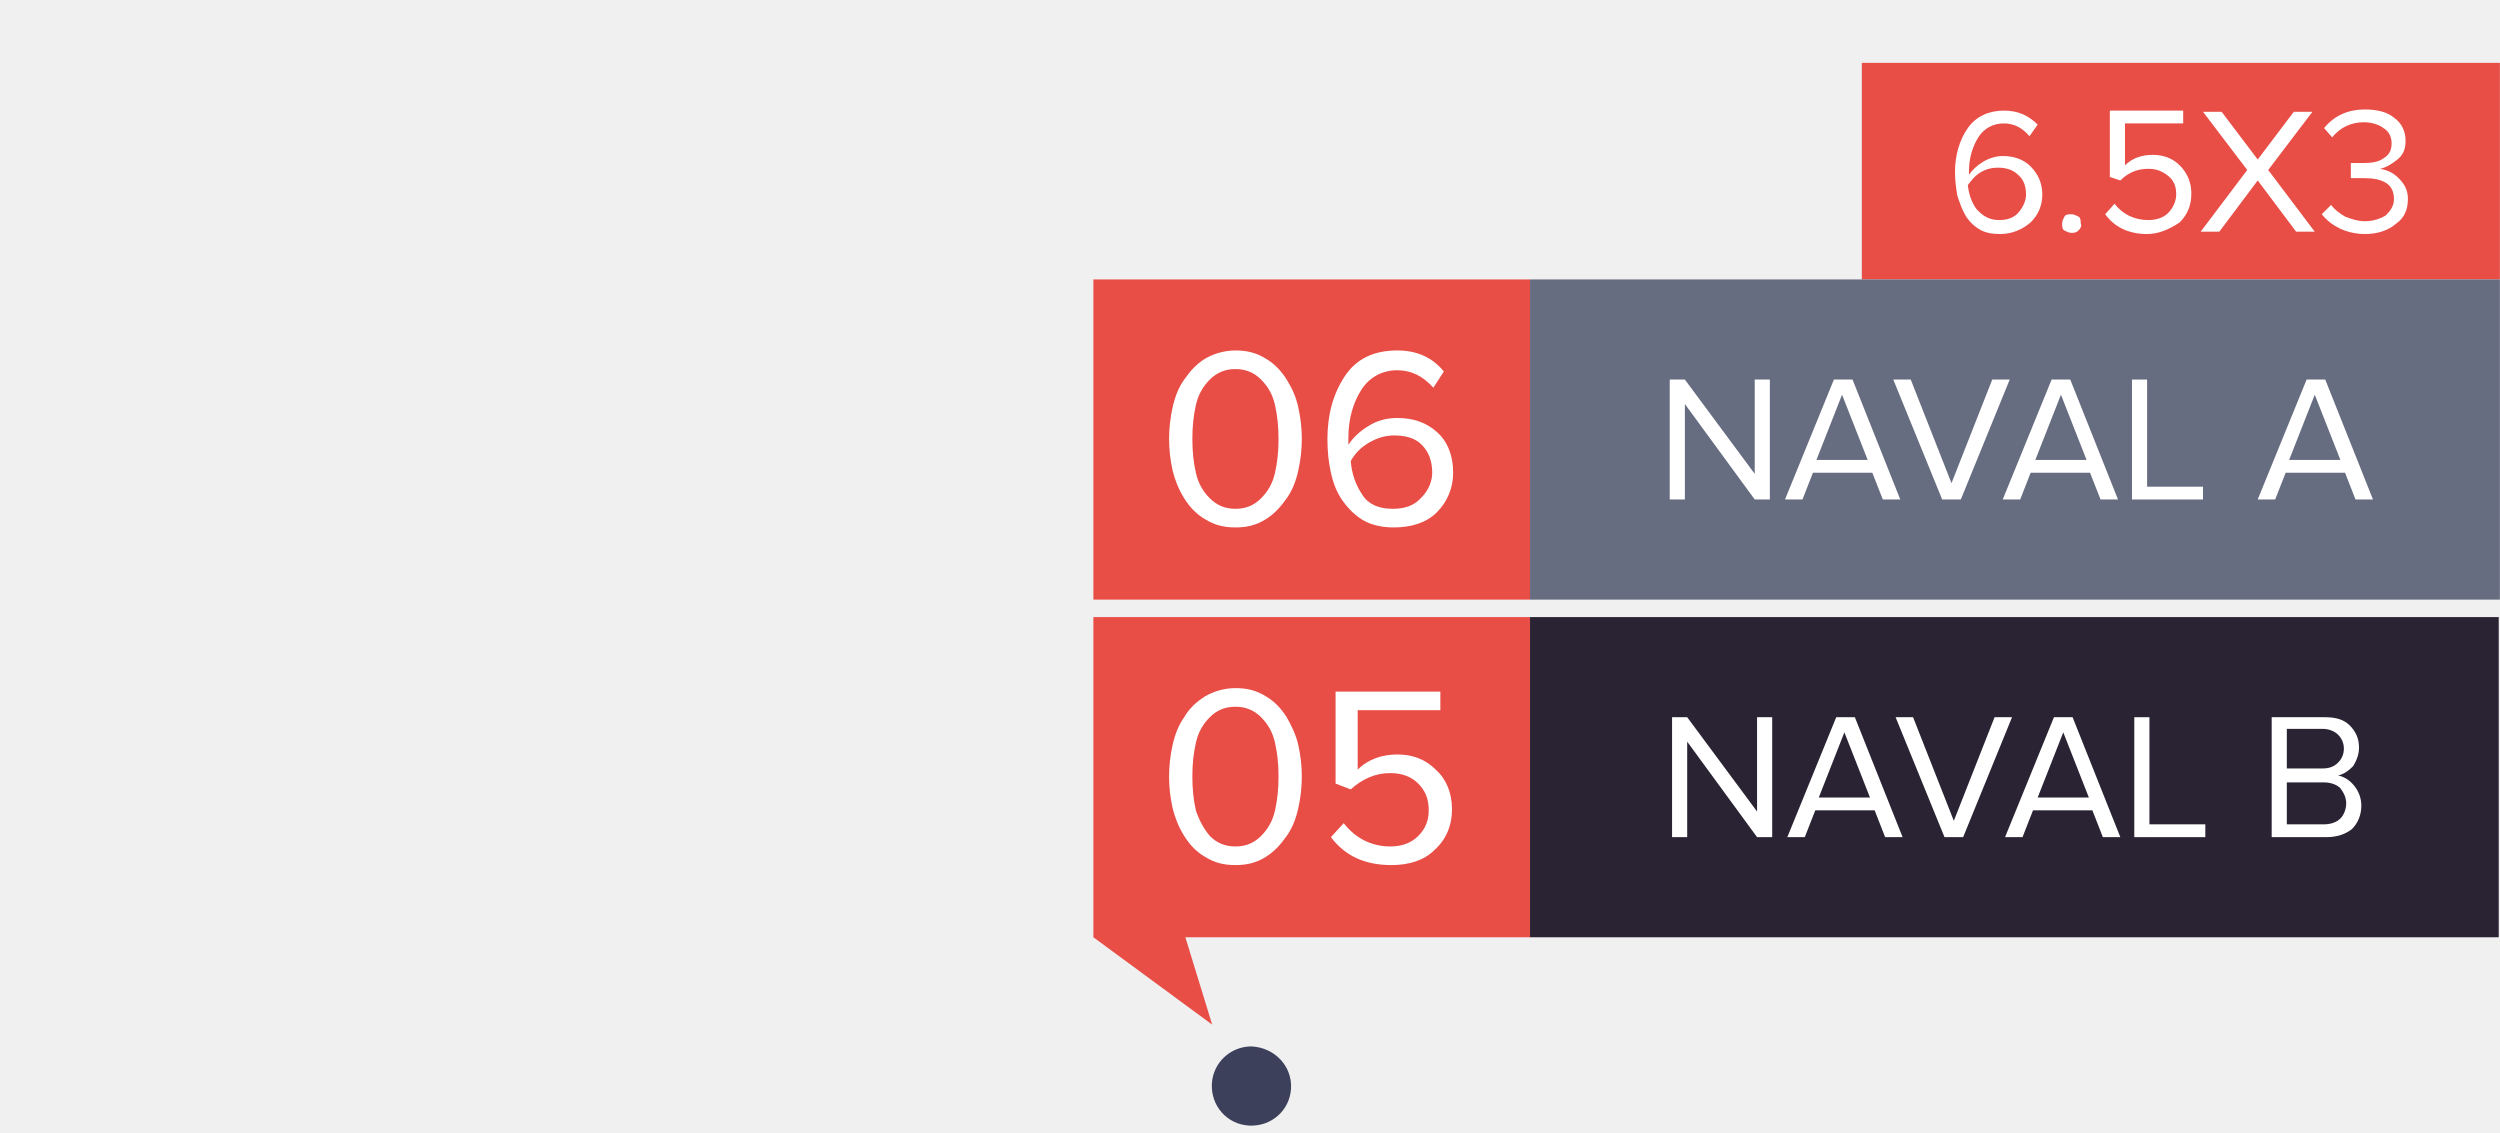
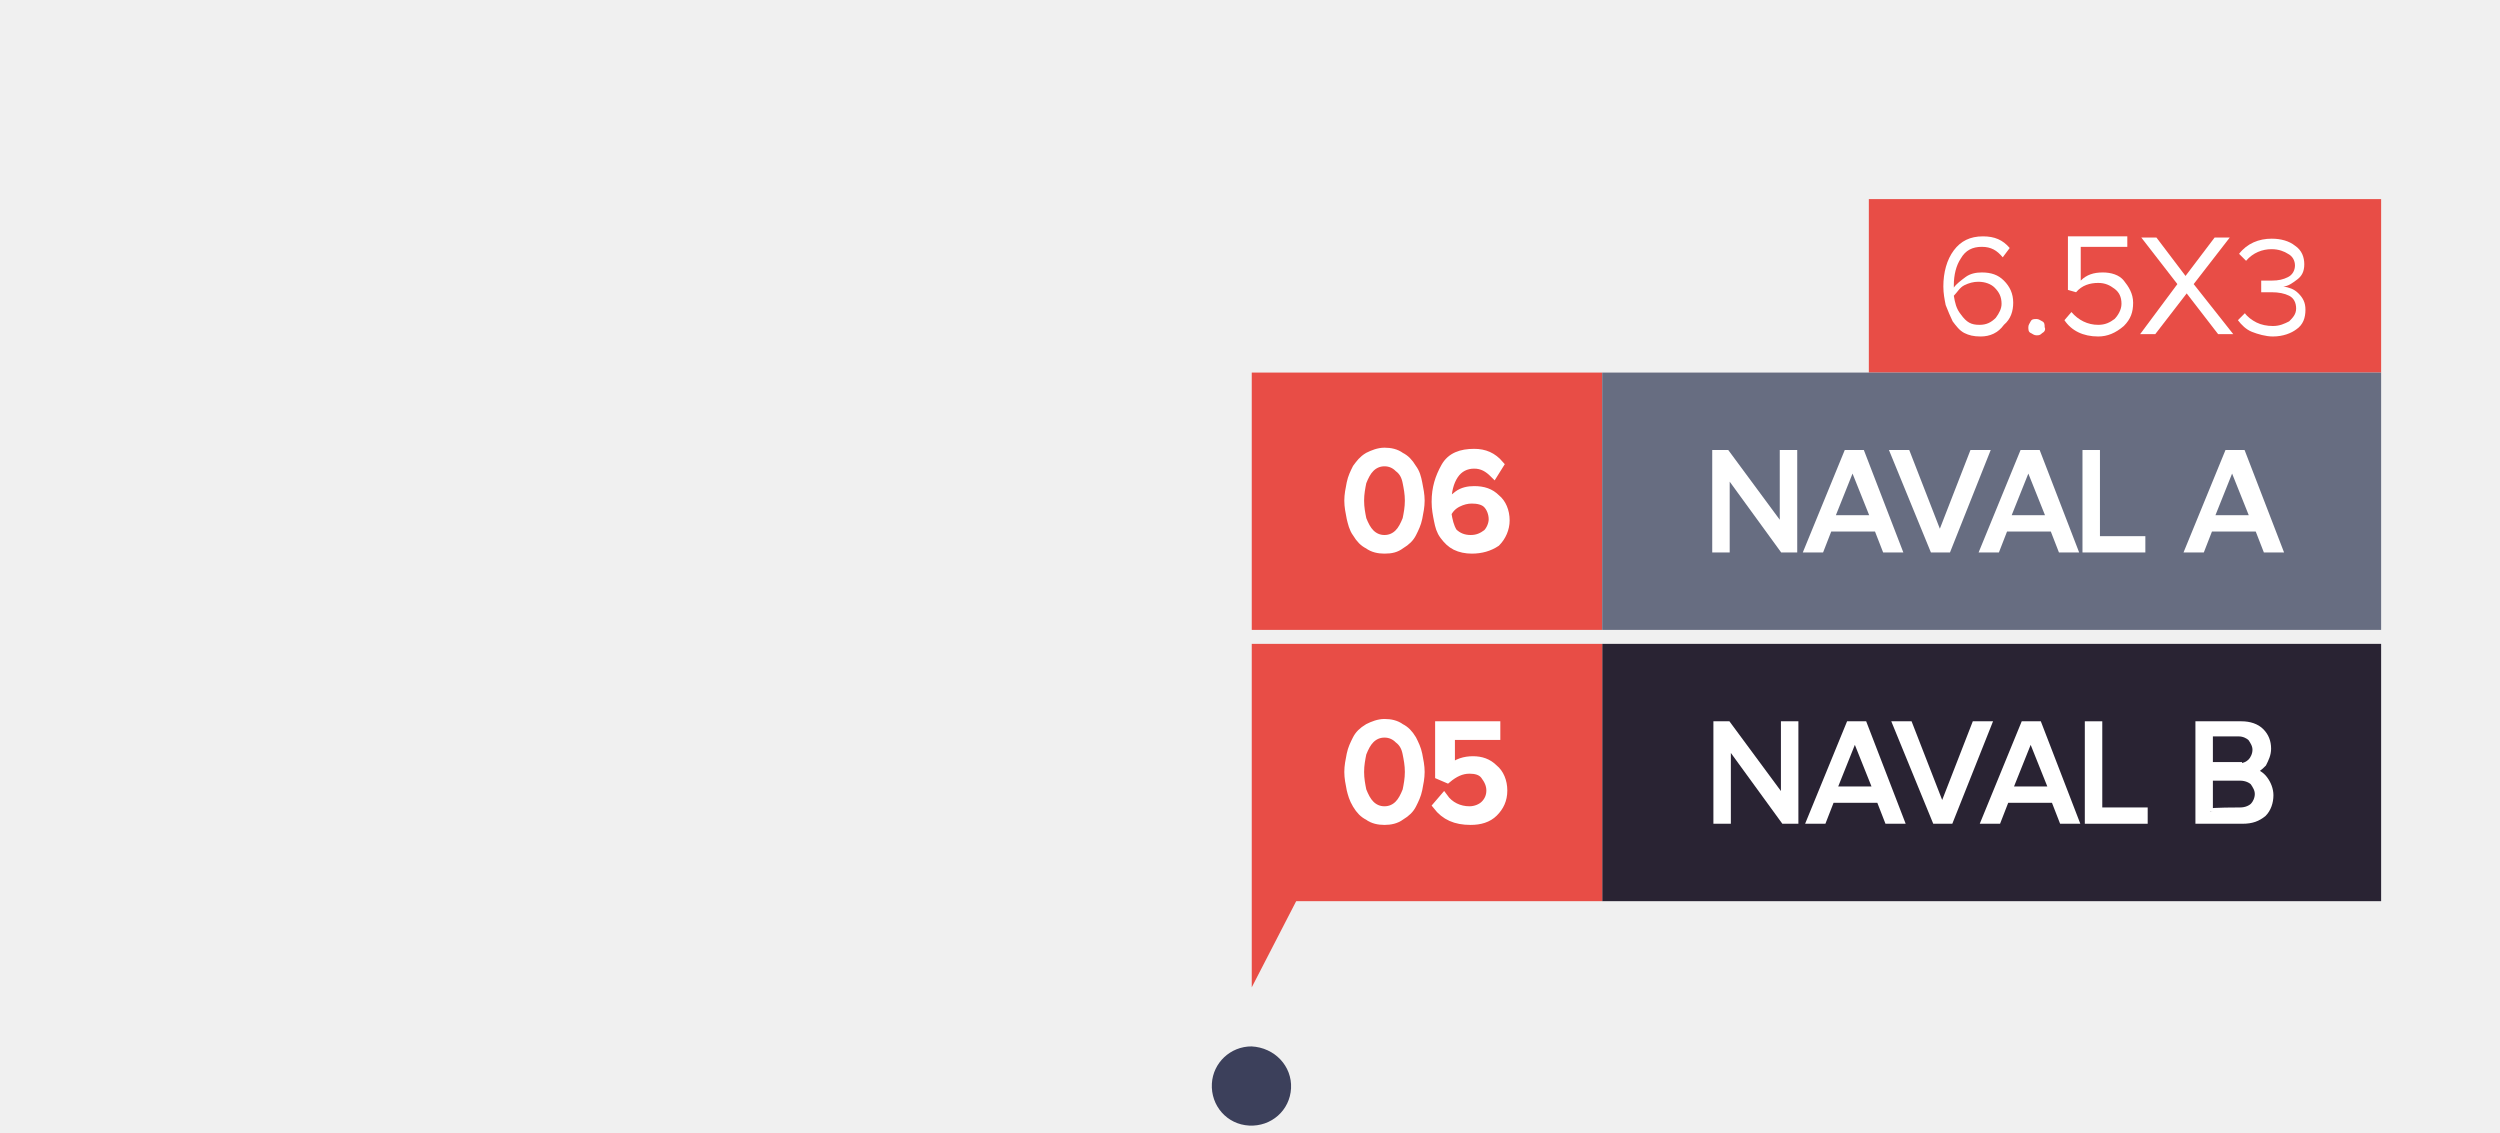
<svg xmlns="http://www.w3.org/2000/svg" version="1.1" id="Layer_1" width="214.664" height="97.275" x="0px" y="0px" viewBox="0 0 214.7 97.3" style="enable-background:new 0 0 214.7 97.3;" xml:space="preserve">
  <style type="text/css">
	.st0{opacity:0.92;fill:#2D314E;enable-background:new    ;}
	.st1{fill:none;}
	.st2{fill:#E84D46;}
	.st3{fill:#676D81;}
	.st4{fill:#292333;}
- 	.st5{fill:#FFFFFF;}
+ 	.st5{fill:#FFFFFF;stroke:#FFFFFF;stroke-width:0.7;stroke-miterlimit:10;}
+ 	.st6{fill:#FFFFFF;}
+ 	.st7{fill:#FFFFFF;stroke:#FFFFFF;stroke-width:0.5;stroke-miterlimit:10;}
</style>
  <g id="_24_julho_novo" transform="translate(200.275 451.873)">
    <path id="Path_11" class="st0" d="M-89.4-358.4c-0.1,1.9-1.7,3.3-3.6,3.2s-3.3-1.7-3.2-3.6c0.1-1.8,1.6-3.2,3.4-3.2   C-90.8-361.9-89.3-360.3-89.4-358.4z" />
  </g>
  <g id="naval" transform="translate(-131 -1430.655)">
    <rect id="Rectangle_50" x="131" y="1461" class="st1" width="84" height="37" />
  </g>
-   <rect x="93.9" y="24" class="st2" width="37.5" height="27.5" />
+   <rect x="107.5" y="32" class="st2" width="30.1" height="22.1" />
  <g>
-     <rect x="159.9" y="5.4" class="st2" width="54.8" height="18.6" />
+     <rect x="160.5" y="17.1" class="st2" width="44" height="14.9" />
  </g>
-   <rect x="131.4" y="24" class="st3" width="83.3" height="27.5" />
+   <rect x="137.6" y="32" class="st3" width="66.9" height="22.1" />
  <g>
-     <rect x="131.4" y="53" class="st4" width="83.2" height="27.5" />
+     <rect x="137.6" y="55.3" class="st4" width="66.9" height="22.1" />
  </g>
-   <rect x="93.9" y="53" class="st2" width="37.5" height="27.5" />
-   <polygon class="st2" points="93.9,80.5 104.1,88 101,77.9 " />
+   <rect x="107.5" y="55.3" class="st2" width="30.1" height="22.1" />
+   <polygon class="st2" points="107.5,77.4 107.5,84.8 112.4,75.3 " />
  <g>
-     <path class="st5" d="M106.1,45.3c-1,0-1.8-0.2-2.6-0.7c-0.7-0.4-1.3-1-1.8-1.8s-0.8-1.6-1-2.4c-0.2-0.9-0.3-1.8-0.3-2.7   c0-0.9,0.1-1.8,0.3-2.7c0.2-0.9,0.5-1.7,1-2.4s1-1.3,1.8-1.8c0.7-0.4,1.6-0.7,2.6-0.7c1,0,1.8,0.2,2.6,0.7c0.7,0.4,1.3,1,1.8,1.8   s0.8,1.5,1,2.4c0.2,0.9,0.3,1.8,0.3,2.7c0,0.9-0.1,1.8-0.3,2.7c-0.2,0.9-0.5,1.7-1,2.4s-1,1.3-1.8,1.8   C107.9,45.1,107.1,45.3,106.1,45.3z M103.9,42.8c0.6,0.6,1.3,0.9,2.2,0.9c0.9,0,1.6-0.3,2.2-0.9c0.6-0.6,1-1.3,1.2-2.2   c0.2-0.9,0.3-1.8,0.3-2.9c0-1.1-0.1-2-0.3-2.9c-0.2-0.9-0.6-1.6-1.2-2.2c-0.6-0.6-1.3-0.9-2.2-0.9c-0.9,0-1.6,0.3-2.2,0.9   c-0.6,0.6-1,1.3-1.2,2.2c-0.2,0.9-0.3,1.8-0.3,2.9c0,1.1,0.1,2,0.3,2.9C102.9,41.5,103.3,42.2,103.9,42.8z" />
-     <path class="st5" d="M119.7,45.3c-1,0-1.9-0.2-2.6-0.6c-0.7-0.4-1.3-1-1.8-1.7s-0.8-1.5-1-2.4c-0.2-0.9-0.3-1.8-0.3-2.9   c0-2.1,0.5-3.9,1.5-5.4c1-1.5,2.5-2.2,4.5-2.2c1.7,0,3,0.6,4,1.8l-0.9,1.4c-0.9-1-1.9-1.5-3.1-1.5c-1.3,0-2.4,0.6-3.1,1.7   c-0.7,1.1-1.1,2.5-1.1,4.1v0.6c0.4-0.6,0.9-1.1,1.7-1.6c0.8-0.5,1.6-0.7,2.5-0.7c1.4,0,2.5,0.4,3.4,1.2c0.9,0.8,1.4,2,1.4,3.5   c0,1.3-0.5,2.5-1.4,3.4S121.2,45.3,119.7,45.3z M119.6,43.7c1.1,0,1.9-0.3,2.5-1c0.6-0.6,0.9-1.4,0.9-2.1c0-1-0.3-1.8-0.9-2.4   s-1.4-0.8-2.4-0.8c-0.7,0-1.4,0.2-2.1,0.6c-0.7,0.4-1.2,0.9-1.6,1.6c0.1,1.1,0.4,2,1,2.9C117.5,43.3,118.4,43.7,119.6,43.7z" />
+     <path class="st5" d="M118.9,47.2c-0.5,0-1-0.1-1.4-0.4c-0.4-0.2-0.7-0.5-1-1c-0.3-0.4-0.4-0.9-0.5-1.3c-0.1-0.5-0.2-1-0.2-1.5   s0.1-1,0.2-1.5c0.1-0.5,0.3-0.9,0.5-1.3c0.3-0.4,0.5-0.7,1-1c0.4-0.2,0.9-0.4,1.4-0.4s1,0.1,1.4,0.4c0.4,0.2,0.7,0.5,1,1   c0.3,0.4,0.4,0.8,0.5,1.3c0.1,0.5,0.2,1,0.2,1.5s-0.1,1-0.2,1.5s-0.3,0.9-0.5,1.3s-0.5,0.7-1,1C119.9,47.1,119.5,47.2,118.9,47.2z    M117.7,45.8c0.3,0.3,0.7,0.5,1.2,0.5s0.9-0.2,1.2-0.5c0.3-0.3,0.5-0.7,0.7-1.2c0.1-0.5,0.2-1,0.2-1.6c0-0.6-0.1-1.1-0.2-1.6   s-0.3-0.9-0.7-1.2c-0.3-0.3-0.7-0.5-1.2-0.5c-0.5,0-0.9,0.2-1.2,0.5c-0.3,0.3-0.5,0.7-0.7,1.2c-0.1,0.5-0.2,1-0.2,1.6   s0.1,1.1,0.2,1.6C117.2,45.1,117.4,45.5,117.7,45.8z" />
+     <path class="st5" d="M126.4,47.2c-0.5,0-1-0.1-1.4-0.3c-0.4-0.2-0.7-0.5-1-0.9c-0.3-0.4-0.4-0.8-0.5-1.3c-0.1-0.5-0.2-1-0.2-1.6   c0-1.2,0.3-2.1,0.8-3s1.4-1.2,2.5-1.2c0.9,0,1.6,0.3,2.2,1l-0.5,0.8c-0.5-0.5-1-0.8-1.7-0.8c-0.7,0-1.3,0.3-1.7,0.9   s-0.6,1.4-0.6,2.3v0.3c0.2-0.3,0.5-0.6,0.9-0.9c0.4-0.3,0.9-0.4,1.4-0.4c0.8,0,1.4,0.2,1.9,0.7c0.5,0.4,0.8,1.1,0.8,1.9   c0,0.7-0.3,1.4-0.8,1.9C127.9,47,127.2,47.2,126.4,47.2z M126.3,46.3c0.6,0,1-0.2,1.4-0.5c0.3-0.3,0.5-0.8,0.5-1.2   c0-0.5-0.2-1-0.5-1.3c-0.3-0.3-0.8-0.4-1.3-0.4c-0.4,0-0.8,0.1-1.2,0.3s-0.7,0.5-0.9,0.9c0.1,0.6,0.2,1.1,0.5,1.6   C125.2,46.1,125.7,46.3,126.3,46.3z" />
  </g>
  <g>
-     <path class="st5" d="M171.8,20.1c-0.7,0-1.3-0.1-1.8-0.4c-0.5-0.3-0.9-0.7-1.2-1.2s-0.5-1.1-0.7-1.7c-0.1-0.6-0.2-1.3-0.2-2   c0-1.5,0.4-2.8,1.1-3.8c0.7-1,1.8-1.5,3.1-1.5c1.2,0,2.1,0.4,2.9,1.2l-0.7,1c-0.6-0.7-1.3-1.1-2.2-1.1c-0.9,0-1.7,0.4-2.2,1.2   s-0.8,1.8-0.8,2.9V15c0.3-0.4,0.7-0.8,1.2-1.1c0.5-0.3,1.1-0.5,1.7-0.5c1,0,1.8,0.3,2.4,0.9c0.6,0.6,1,1.4,1,2.4   c0,0.9-0.3,1.7-1,2.4C173.7,19.7,172.8,20.1,171.8,20.1z M171.7,18.9c0.7,0,1.3-0.2,1.7-0.7c0.4-0.5,0.6-1,0.6-1.5   c0-0.7-0.2-1.3-0.7-1.7c-0.4-0.4-1-0.6-1.7-0.6c-0.5,0-1,0.1-1.5,0.4s-0.8,0.7-1.1,1.1c0.1,0.8,0.3,1.4,0.7,2   C170.3,18.6,170.9,18.9,171.7,18.9z" />
-     <path class="st5" d="M178.5,19.8c-0.2,0.2-0.4,0.2-0.6,0.2c-0.2,0-0.4-0.1-0.6-0.2s-0.2-0.4-0.2-0.6c0-0.2,0.1-0.4,0.2-0.6   s0.4-0.2,0.6-0.2c0.2,0,0.4,0.1,0.6,0.2s0.2,0.4,0.2,0.6C178.8,19.4,178.7,19.6,178.5,19.8z" />
-     <path class="st5" d="M184.4,20.1c-1.6,0-2.8-0.6-3.6-1.7l0.8-0.9c0.7,0.9,1.7,1.4,2.9,1.4c0.7,0,1.3-0.2,1.7-0.6s0.7-1,0.7-1.6   c0-0.7-0.2-1.2-0.7-1.6s-1-0.6-1.7-0.6c-0.9,0-1.7,0.3-2.4,1l-0.9-0.3V9.5h6.3v1.1h-5v3.6c0.6-0.6,1.4-0.9,2.4-0.9   c0.9,0,1.7,0.3,2.3,0.9c0.6,0.6,1,1.4,1,2.4c0,1-0.3,1.8-1,2.5C186.3,19.7,185.4,20.1,184.4,20.1z" />
-     <path class="st5" d="M198.8,19.9h-1.6l-3.3-4.4l-3.3,4.4H189l4-5.3l-3.8-5h1.6l3.1,4.1l3.1-4.1h1.6l-3.8,5L198.8,19.9z" />
-     <path class="st5" d="M203.1,20.1c-0.8,0-1.6-0.2-2.2-0.5c-0.6-0.3-1.1-0.7-1.5-1.2l0.8-0.8c0.3,0.4,0.7,0.7,1.2,1   c0.5,0.2,1.1,0.4,1.7,0.4c0.7,0,1.3-0.2,1.8-0.5c0.4-0.4,0.7-0.8,0.7-1.4c0-0.6-0.2-1.1-0.7-1.4c-0.5-0.3-1.1-0.4-1.9-0.4   c-0.6,0-1,0-1.1,0V14c0.1,0,0.5,0,1.1,0c0.7,0,1.3-0.1,1.7-0.4c0.5-0.3,0.7-0.7,0.7-1.3c0-0.5-0.2-1-0.7-1.3   c-0.4-0.3-1-0.5-1.7-0.5c-1,0-2,0.4-2.7,1.3l-0.7-0.8c0.9-1.1,2.1-1.6,3.5-1.6c1,0,1.9,0.2,2.5,0.7c0.7,0.5,1,1.2,1,2   c0,0.7-0.2,1.2-0.7,1.6c-0.5,0.4-1,0.7-1.5,0.8c0.6,0.1,1.1,0.3,1.6,0.8s0.8,1,0.8,1.8c0,0.9-0.3,1.6-1,2.1   C205.1,19.8,204.2,20.1,203.1,20.1z" />
+     <path class="st6" d="M170.1,28.9c-0.6,0-1-0.1-1.4-0.3c-0.4-0.2-0.7-0.6-1-1c-0.2-0.4-0.4-0.9-0.6-1.4c-0.1-0.5-0.2-1-0.2-1.6   c0-1.2,0.3-2.3,0.9-3.1c0.6-0.8,1.4-1.2,2.5-1.2c1,0,1.7,0.3,2.3,1l-0.6,0.8c-0.5-0.6-1-0.9-1.8-0.9s-1.4,0.3-1.8,1   c-0.4,0.6-0.6,1.4-0.6,2.3v0.2c0.2-0.3,0.6-0.6,1-0.9s0.9-0.4,1.4-0.4c0.8,0,1.4,0.2,1.9,0.7c0.5,0.5,0.8,1.1,0.8,1.9   c0,0.7-0.2,1.4-0.8,1.9C171.6,28.6,170.9,28.9,170.1,28.9z M170,27.9c0.6,0,1-0.2,1.4-0.6c0.3-0.4,0.5-0.8,0.5-1.2   c0-0.6-0.2-1-0.6-1.4c-0.3-0.3-0.8-0.5-1.4-0.5c-0.4,0-0.8,0.1-1.2,0.3c-0.4,0.2-0.6,0.6-0.9,0.9c0.1,0.6,0.2,1.1,0.6,1.6   C168.9,27.7,169.3,27.9,170,27.9z" />
+     <path class="st6" d="M175.4,28.6c-0.2,0.2-0.3,0.2-0.5,0.2s-0.3-0.1-0.5-0.2c-0.2-0.1-0.2-0.3-0.2-0.5c0-0.2,0.1-0.3,0.2-0.5   c0.1-0.2,0.3-0.2,0.5-0.2c0.2,0,0.3,0.1,0.5,0.2c0.2,0.1,0.2,0.3,0.2,0.5C175.7,28.3,175.6,28.5,175.4,28.6z" />
+     <path class="st6" d="M180.2,28.9c-1.3,0-2.3-0.5-2.9-1.4l0.6-0.7c0.6,0.7,1.4,1.1,2.3,1.1c0.6,0,1-0.2,1.4-0.5   c0.3-0.3,0.6-0.8,0.6-1.3c0-0.6-0.2-1-0.6-1.3c-0.4-0.3-0.8-0.5-1.4-0.5c-0.7,0-1.4,0.2-1.9,0.8l-0.7-0.2v-4.6h5.1v0.9h-4v2.9   c0.5-0.5,1.1-0.7,1.9-0.7c0.7,0,1.4,0.2,1.8,0.7s0.8,1.1,0.8,1.9c0,0.8-0.2,1.4-0.8,2C181.7,28.6,181,28.9,180.2,28.9z" />
+     <path class="st6" d="M191.8,28.7h-1.3l-2.7-3.5l-2.7,3.5h-1.3l3.2-4.3l-3.1-4h1.3l2.5,3.3l2.5-3.3h1.3l-3.1,4L191.8,28.7z" />
+     <path class="st6" d="M195.2,28.9c-0.6,0-1.3-0.2-1.8-0.4c-0.5-0.2-0.9-0.6-1.2-1l0.6-0.6c0.2,0.3,0.6,0.6,1,0.8   c0.4,0.2,0.9,0.3,1.4,0.3c0.6,0,1-0.2,1.4-0.4c0.3-0.3,0.6-0.6,0.6-1.1s-0.2-0.9-0.6-1.1c-0.4-0.2-0.9-0.3-1.5-0.3   c-0.5,0-0.8,0-0.9,0v-1c0.1,0,0.4,0,0.9,0c0.6,0,1-0.1,1.4-0.3c0.4-0.2,0.6-0.6,0.6-1c0-0.4-0.2-0.8-0.6-1   c-0.3-0.2-0.8-0.4-1.4-0.4c-0.8,0-1.6,0.3-2.2,1l-0.6-0.6c0.7-0.9,1.7-1.3,2.8-1.3c0.8,0,1.5,0.2,2,0.6c0.6,0.4,0.8,1,0.8,1.6   c0,0.6-0.2,1-0.6,1.3c-0.4,0.3-0.8,0.6-1.2,0.6c0.5,0.1,0.9,0.2,1.3,0.6c0.4,0.4,0.6,0.8,0.6,1.4c0,0.7-0.2,1.3-0.8,1.7   C196.8,28.6,196.1,28.9,195.2,28.9z" />
  </g>
  <g>
-     <path class="st5" d="M151.9,42.9h-1.2l-6-8.2v8.2h-1.3V32.6h1.3l6,8.1v-8.1h1.3V42.9z" />
-     <path class="st5" d="M163.2,42.9h-1.5l-0.9-2.3h-5.1l-0.9,2.3h-1.5l4.2-10.3h1.6L163.2,42.9z M160.4,39.5l-2.2-5.6l-2.2,5.6H160.4z   " />
-     <path class="st5" d="M168.4,42.9h-1.6l-4.2-10.3h1.5l3.5,8.9l3.5-8.9h1.5L168.4,42.9z" />
-     <path class="st5" d="M181.9,42.9h-1.5l-0.9-2.3h-5.1l-0.9,2.3H172l4.2-10.3h1.6L181.9,42.9z M179.2,39.5l-2.2-5.6l-2.2,5.6H179.2z" />
-     <path class="st5" d="M189.2,42.9h-6.1V32.6h1.3v9.2h4.8V42.9z" />
-     <path class="st5" d="M203.8,42.9h-1.5l-0.9-2.3h-5.1l-0.9,2.3h-1.5l4.2-10.3h1.6L203.8,42.9z M201,39.5l-2.2-5.6l-2.2,5.6H201z" />
+     <path class="st7" d="M154.1,47.2h-1l-4.8-6.6v6.6h-1v-8.3h1l4.8,6.5v-6.5h1L154.1,47.2L154.1,47.2z" />
+     <path class="st7" d="M163.1,47.2h-1.2l-0.7-1.8h-4.1l-0.7,1.8h-1.2l3.4-8.3h1.3L163.1,47.2z M160.9,44.5l-1.8-4.5l-1.8,4.5H160.9z" />
+     <path class="st7" d="M167.3,47.2H166l-3.4-8.3h1.2l2.8,7.2l2.8-7.2h1.2L167.3,47.2z" />
+     <path class="st7" d="M178.2,47.2H177l-0.7-1.8h-4.1l-0.7,1.8h-1.2l3.4-8.3h1.3L178.2,47.2z M176,44.5l-1.8-4.5l-1.8,4.5H176z" />
+     <path class="st7" d="M184,47.2h-4.9v-8.3h1v7.4h3.9V47.2z" />
+     <path class="st7" d="M195.8,47.2h-1.2l-0.7-1.8h-4.1l-0.7,1.8h-1.2l3.4-8.3h1.3L195.8,47.2z M193.5,44.5l-1.8-4.5l-1.8,4.5H193.5z" />
  </g>
  <g>
-     <path class="st5" d="M106.1,74.3c-1,0-1.8-0.2-2.6-0.7c-0.7-0.4-1.3-1-1.8-1.8s-0.8-1.6-1-2.4c-0.2-0.9-0.3-1.8-0.3-2.7   s0.1-1.8,0.3-2.7c0.2-0.9,0.5-1.7,1-2.4c0.4-0.7,1-1.3,1.8-1.8c0.7-0.4,1.6-0.7,2.6-0.7c1,0,1.8,0.2,2.6,0.7c0.7,0.4,1.3,1,1.8,1.8   c0.4,0.7,0.8,1.5,1,2.4c0.2,0.9,0.3,1.8,0.3,2.7s-0.1,1.8-0.3,2.7c-0.2,0.9-0.5,1.7-1,2.4s-1,1.3-1.8,1.8   C107.9,74.1,107.1,74.3,106.1,74.3z M103.9,71.8c0.6,0.6,1.3,0.9,2.2,0.9c0.9,0,1.6-0.3,2.2-0.9c0.6-0.6,1-1.3,1.2-2.2   c0.2-0.9,0.3-1.8,0.3-2.9s-0.1-2-0.3-2.9c-0.2-0.9-0.6-1.6-1.2-2.2c-0.6-0.6-1.3-0.9-2.2-0.9c-0.9,0-1.6,0.3-2.2,0.9   c-0.6,0.6-1,1.3-1.2,2.2c-0.2,0.9-0.3,1.8-0.3,2.9s0.1,2,0.3,2.9C103,70.5,103.4,71.2,103.9,71.8z" />
-     <path class="st5" d="M119.5,74.3c-2.3,0-4-0.8-5.2-2.4l1.1-1.2c1,1.3,2.4,2,4,2c1,0,1.8-0.3,2.4-0.9c0.6-0.6,0.9-1.3,0.9-2.2   c0-1-0.3-1.7-0.9-2.3c-0.6-0.6-1.4-0.9-2.4-0.9c-1.3,0-2.4,0.5-3.4,1.4l-1.3-0.5v-7.9h9V61h-7.1v5.1c0.9-0.9,2.1-1.3,3.4-1.3   c1.3,0,2.4,0.4,3.3,1.3c0.9,0.8,1.4,2,1.4,3.4s-0.5,2.6-1.5,3.5C122.3,73.9,121,74.3,119.5,74.3z" />
+     <path class="st5" d="M118.9,70.5c-0.5,0-1-0.1-1.4-0.4c-0.4-0.2-0.7-0.5-1-1s-0.4-0.9-0.5-1.3c-0.1-0.5-0.2-1-0.2-1.5   s0.1-1,0.2-1.5c0.1-0.5,0.3-0.9,0.5-1.3c0.2-0.4,0.5-0.7,1-1c0.4-0.2,0.9-0.4,1.4-0.4c0.5,0,1,0.1,1.4,0.4c0.4,0.2,0.7,0.5,1,1   c0.2,0.4,0.4,0.8,0.5,1.3c0.1,0.5,0.2,1,0.2,1.5s-0.1,1-0.2,1.5c-0.1,0.5-0.3,0.9-0.5,1.3s-0.5,0.7-1,1   C119.9,70.4,119.4,70.5,118.9,70.5z M117.7,69.1c0.3,0.3,0.7,0.5,1.2,0.5c0.5,0,0.9-0.2,1.2-0.5s0.5-0.7,0.7-1.2   c0.1-0.5,0.2-1,0.2-1.6s-0.1-1.1-0.2-1.6c-0.1-0.5-0.3-0.9-0.7-1.2c-0.3-0.3-0.7-0.5-1.2-0.5s-0.9,0.2-1.2,0.5   c-0.3,0.3-0.5,0.7-0.7,1.2c-0.1,0.5-0.2,1-0.2,1.6s0.1,1.1,0.2,1.6C117.2,68.4,117.4,68.8,117.7,69.1z" />
+     <path class="st5" d="M126.3,70.5c-1.3,0-2.2-0.4-2.9-1.3l0.6-0.7c0.5,0.7,1.3,1.1,2.2,1.1c0.5,0,1-0.2,1.3-0.5s0.5-0.7,0.5-1.2   c0-0.5-0.2-0.9-0.5-1.3s-0.8-0.5-1.3-0.5c-0.7,0-1.3,0.3-1.9,0.8l-0.7-0.3v-4.3h4.9v0.9h-3.9V66c0.5-0.5,1.2-0.7,1.9-0.7   s1.3,0.2,1.8,0.7c0.5,0.4,0.8,1.1,0.8,1.9c0,0.8-0.3,1.4-0.8,1.9C127.8,70.3,127.1,70.5,126.3,70.5z" />
  </g>
  <g>
-     <path class="st5" d="M152.1,71.9h-1.2l-6-8.2v8.2h-1.3V61.6h1.3l6,8.1v-8.1h1.3V71.9z" />
-     <path class="st5" d="M163.4,71.9h-1.5l-0.9-2.3h-5.1l-0.9,2.3h-1.5l4.2-10.3h1.6L163.4,71.9z M160.6,68.5l-2.2-5.6l-2.2,5.6H160.6z   " />
-     <path class="st5" d="M168.6,71.9H167l-4.2-10.3h1.5l3.5,8.9l3.5-8.9h1.5L168.6,71.9z" />
-     <path class="st5" d="M182.1,71.9h-1.5l-0.9-2.3h-5.1l-0.9,2.3h-1.5l4.2-10.3h1.6L182.1,71.9z M179.4,68.5l-2.2-5.6l-2.2,5.6H179.4z   " />
-     <path class="st5" d="M189.4,71.9h-6.1V61.6h1.3v9.2h4.8V71.9z" />
-     <path class="st5" d="M199.8,71.9h-4.7V61.6h4.6c0.9,0,1.6,0.2,2.1,0.7c0.5,0.5,0.8,1.1,0.8,1.9c0,0.6-0.2,1.1-0.5,1.6   c-0.4,0.4-0.8,0.7-1.3,0.8c0.5,0.1,1,0.4,1.4,0.9c0.4,0.5,0.6,1.1,0.6,1.7c0,0.8-0.3,1.5-0.8,2C201.5,71.6,200.8,71.9,199.8,71.9z    M199.5,66c0.6,0,1-0.2,1.3-0.5c0.3-0.3,0.5-0.7,0.5-1.2c0-0.5-0.2-0.9-0.5-1.2c-0.3-0.3-0.8-0.5-1.3-0.5h-3.1V66H199.5z    M199.6,70.8c0.6,0,1.1-0.2,1.4-0.5c0.3-0.3,0.5-0.8,0.5-1.3c0-0.5-0.2-0.9-0.5-1.3c-0.3-0.3-0.8-0.5-1.4-0.5h-3.2v3.6H199.6z" />
+     <path class="st7" d="M154.2,70.5h-1l-4.8-6.6v6.6h-1v-8.3h1l4.8,6.5v-6.5h1L154.2,70.5L154.2,70.5z" />
+     <path class="st7" d="M163.3,70.5h-1.2l-0.7-1.8h-4.1l-0.7,1.8h-1.2l3.4-8.3h1.3L163.3,70.5z M161.1,67.8l-1.8-4.5l-1.8,4.5H161.1z" />
+     <path class="st7" d="M167.5,70.5h-1.3l-3.4-8.3h1.2l2.8,7.2l2.8-7.2h1.2L167.5,70.5z" />
+     <path class="st7" d="M178.3,70.5h-1.2l-0.7-1.8h-4.1l-0.7,1.8h-1.2l3.4-8.3h1.3L178.3,70.5z M176.2,67.8l-1.8-4.5l-1.8,4.5H176.2z" />
+     <path class="st7" d="M184.2,70.5h-4.9v-8.3h1v7.4h3.9V70.5z" />
+     <path class="st7" d="M192.6,70.5h-3.8v-8.3h3.7c0.7,0,1.3,0.2,1.7,0.6c0.4,0.4,0.6,0.9,0.6,1.5c0,0.5-0.2,0.9-0.4,1.3   c-0.3,0.3-0.6,0.6-1,0.6c0.4,0.1,0.8,0.3,1.1,0.7c0.3,0.4,0.5,0.9,0.5,1.4c0,0.6-0.2,1.2-0.6,1.6C193.9,70.3,193.4,70.5,192.6,70.5   z M192.3,65.8c0.5,0,0.8-0.2,1-0.4c0.2-0.2,0.4-0.6,0.4-1c0-0.4-0.2-0.7-0.4-1c-0.2-0.2-0.6-0.4-1-0.4h-2.5v2.7H192.3z M192.4,69.6   c0.5,0,0.9-0.2,1.1-0.4c0.2-0.2,0.4-0.6,0.4-1c0-0.4-0.2-0.7-0.4-1c-0.2-0.2-0.6-0.4-1.1-0.4h-2.6v2.9   C189.8,69.6,192.4,69.6,192.4,69.6z" />
  </g>
</svg>
